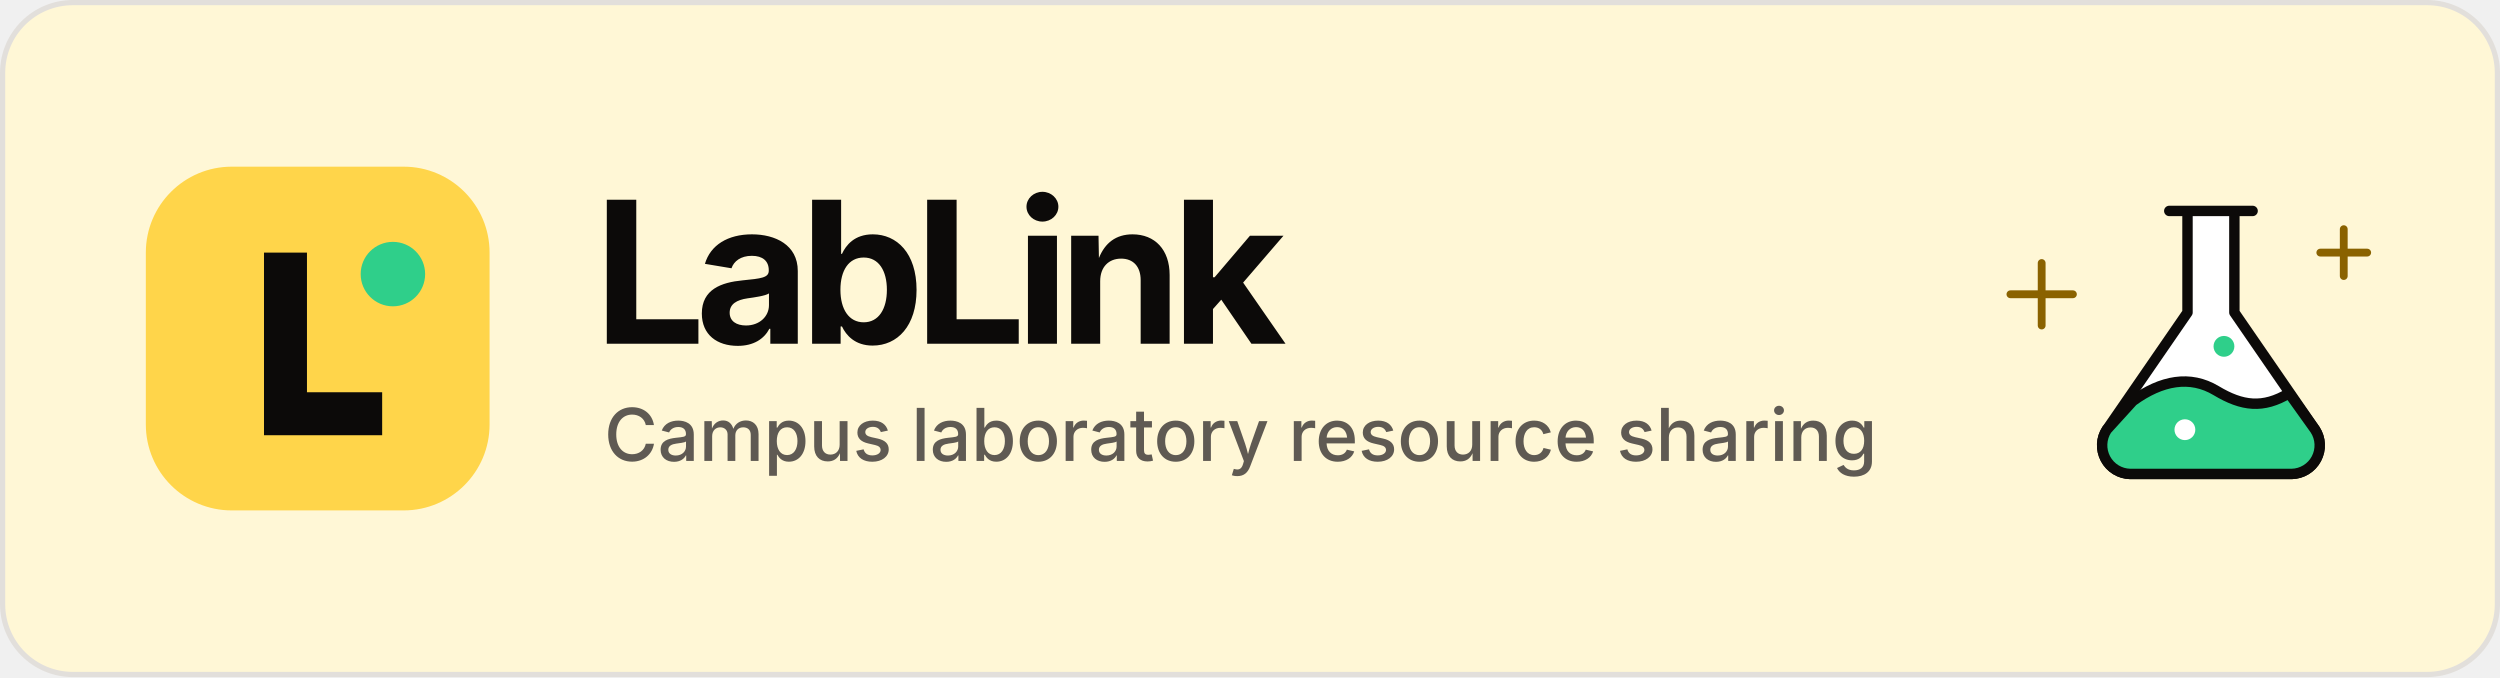
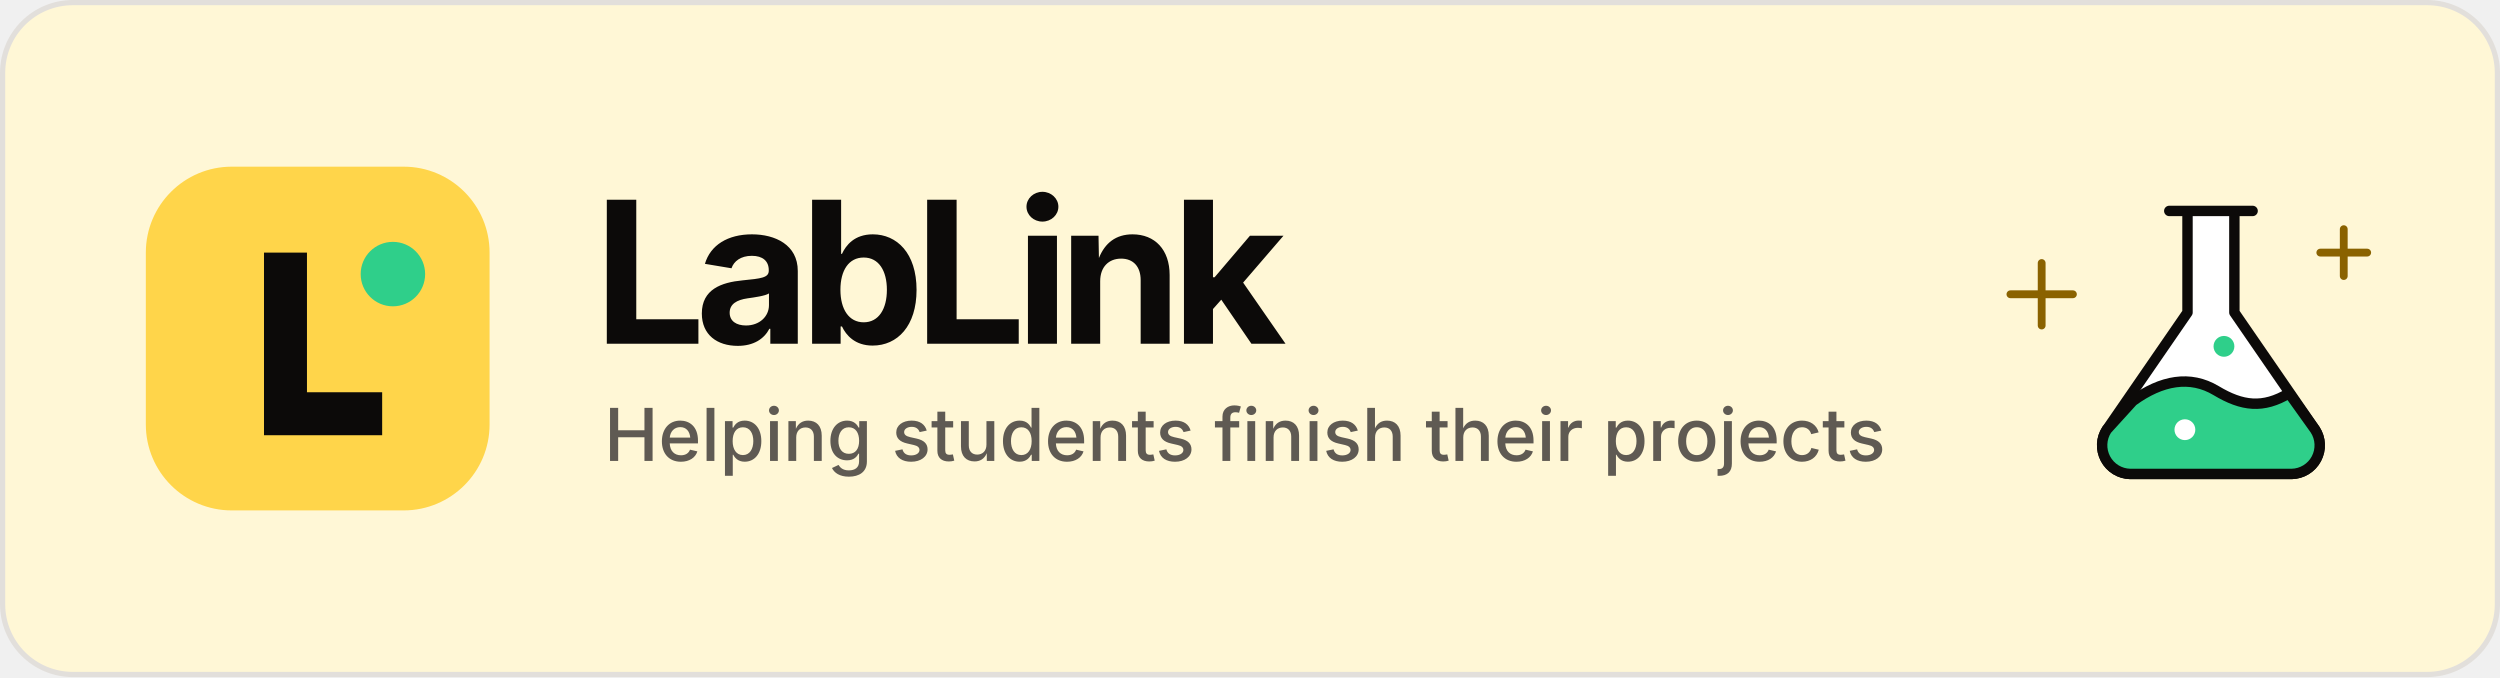
<svg xmlns="http://www.w3.org/2000/svg" width="960" height="260" viewBox="0 0 960 260" role="img" aria-labelledby="title description">
  <rect x="1" y="1" width="958" height="258" rx="27" fill="#fff7d6" stroke="#e2dfdb" stroke-width="2" />
  <g transform="translate(56 64) scale(2.0625)">
    <rect width="64" height="64" rx="16" fill="#ffd54a" />
    <path d="M22 16h8v26h14v8H22z" fill="#0c0a09" />
    <circle cx="46" cy="20" r="6" fill="#2fcf8a" />
  </g>
  <g font-family="system-ui, -apple-system, Segoe UI, sans-serif">
    <text x="228" y="132" fill="#0c0a09" font-size="76" font-weight="750" letter-spacing="-4">LabLink</text>
-     <text x="232" y="177" fill="#5f5a53" font-size="28" font-weight="500">Campus laboratory resource sharing</text>
+     <text x="232" y="177" fill="#5f5a53" font-size="28" font-weight="500">Helping students finish their projects</text>
  </g>
  <g fill="none" stroke="#0c0a09" stroke-linecap="round" stroke-linejoin="round" stroke-width="4">
    <path d="M833 81h32m-25 0v39l-31 45a11 11 0 0 0 9 17h62a11 11 0 0 0 9-17l-31-45V81" fill="#fff" />
    <path d="M819 154c11-8 22-10 32-4s18 7 28 1l10 14a11 11 0 0 1-9 17h-62a11 11 0 0 1-9-17z" fill="#2fcf8a" />
    <path d="M784 101v24m-12-12h24m104-25v18m-9-9h18" stroke="#8a6200" stroke-width="3" />
  </g>
  <circle cx="839" cy="165" r="4" fill="#fff" />
  <circle cx="854" cy="133" r="4" fill="#2fcf8a" />
</svg>
